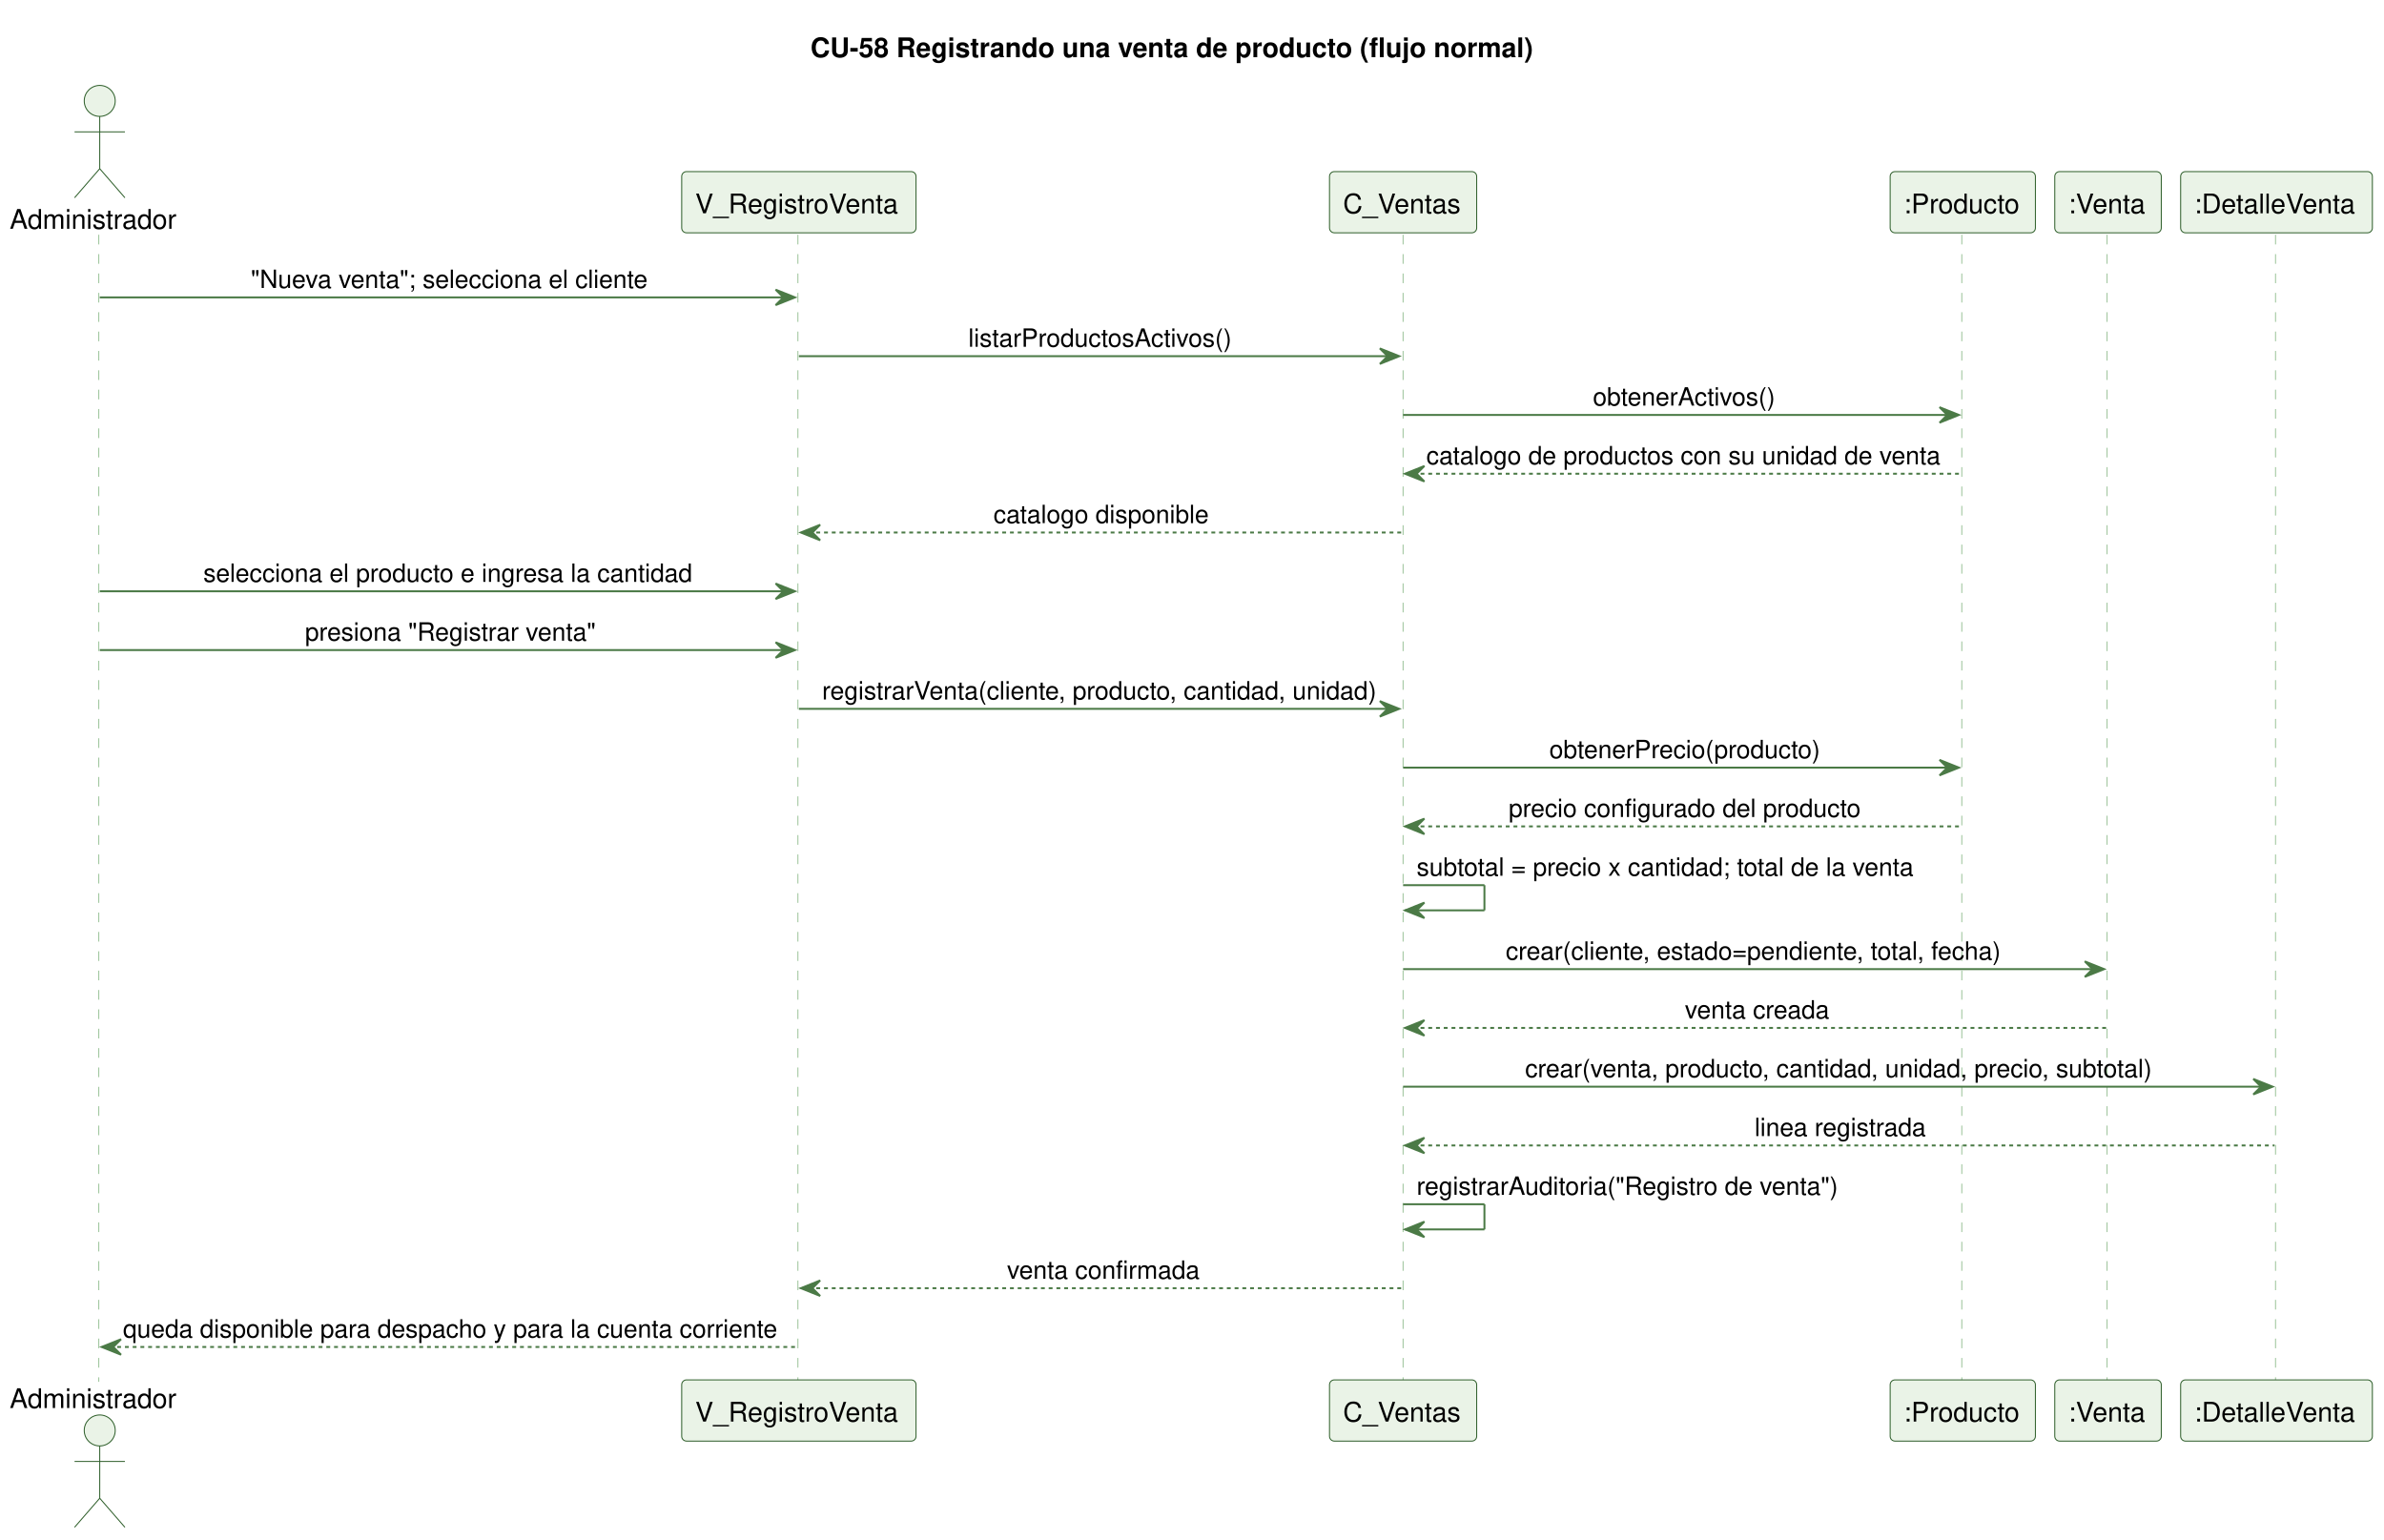
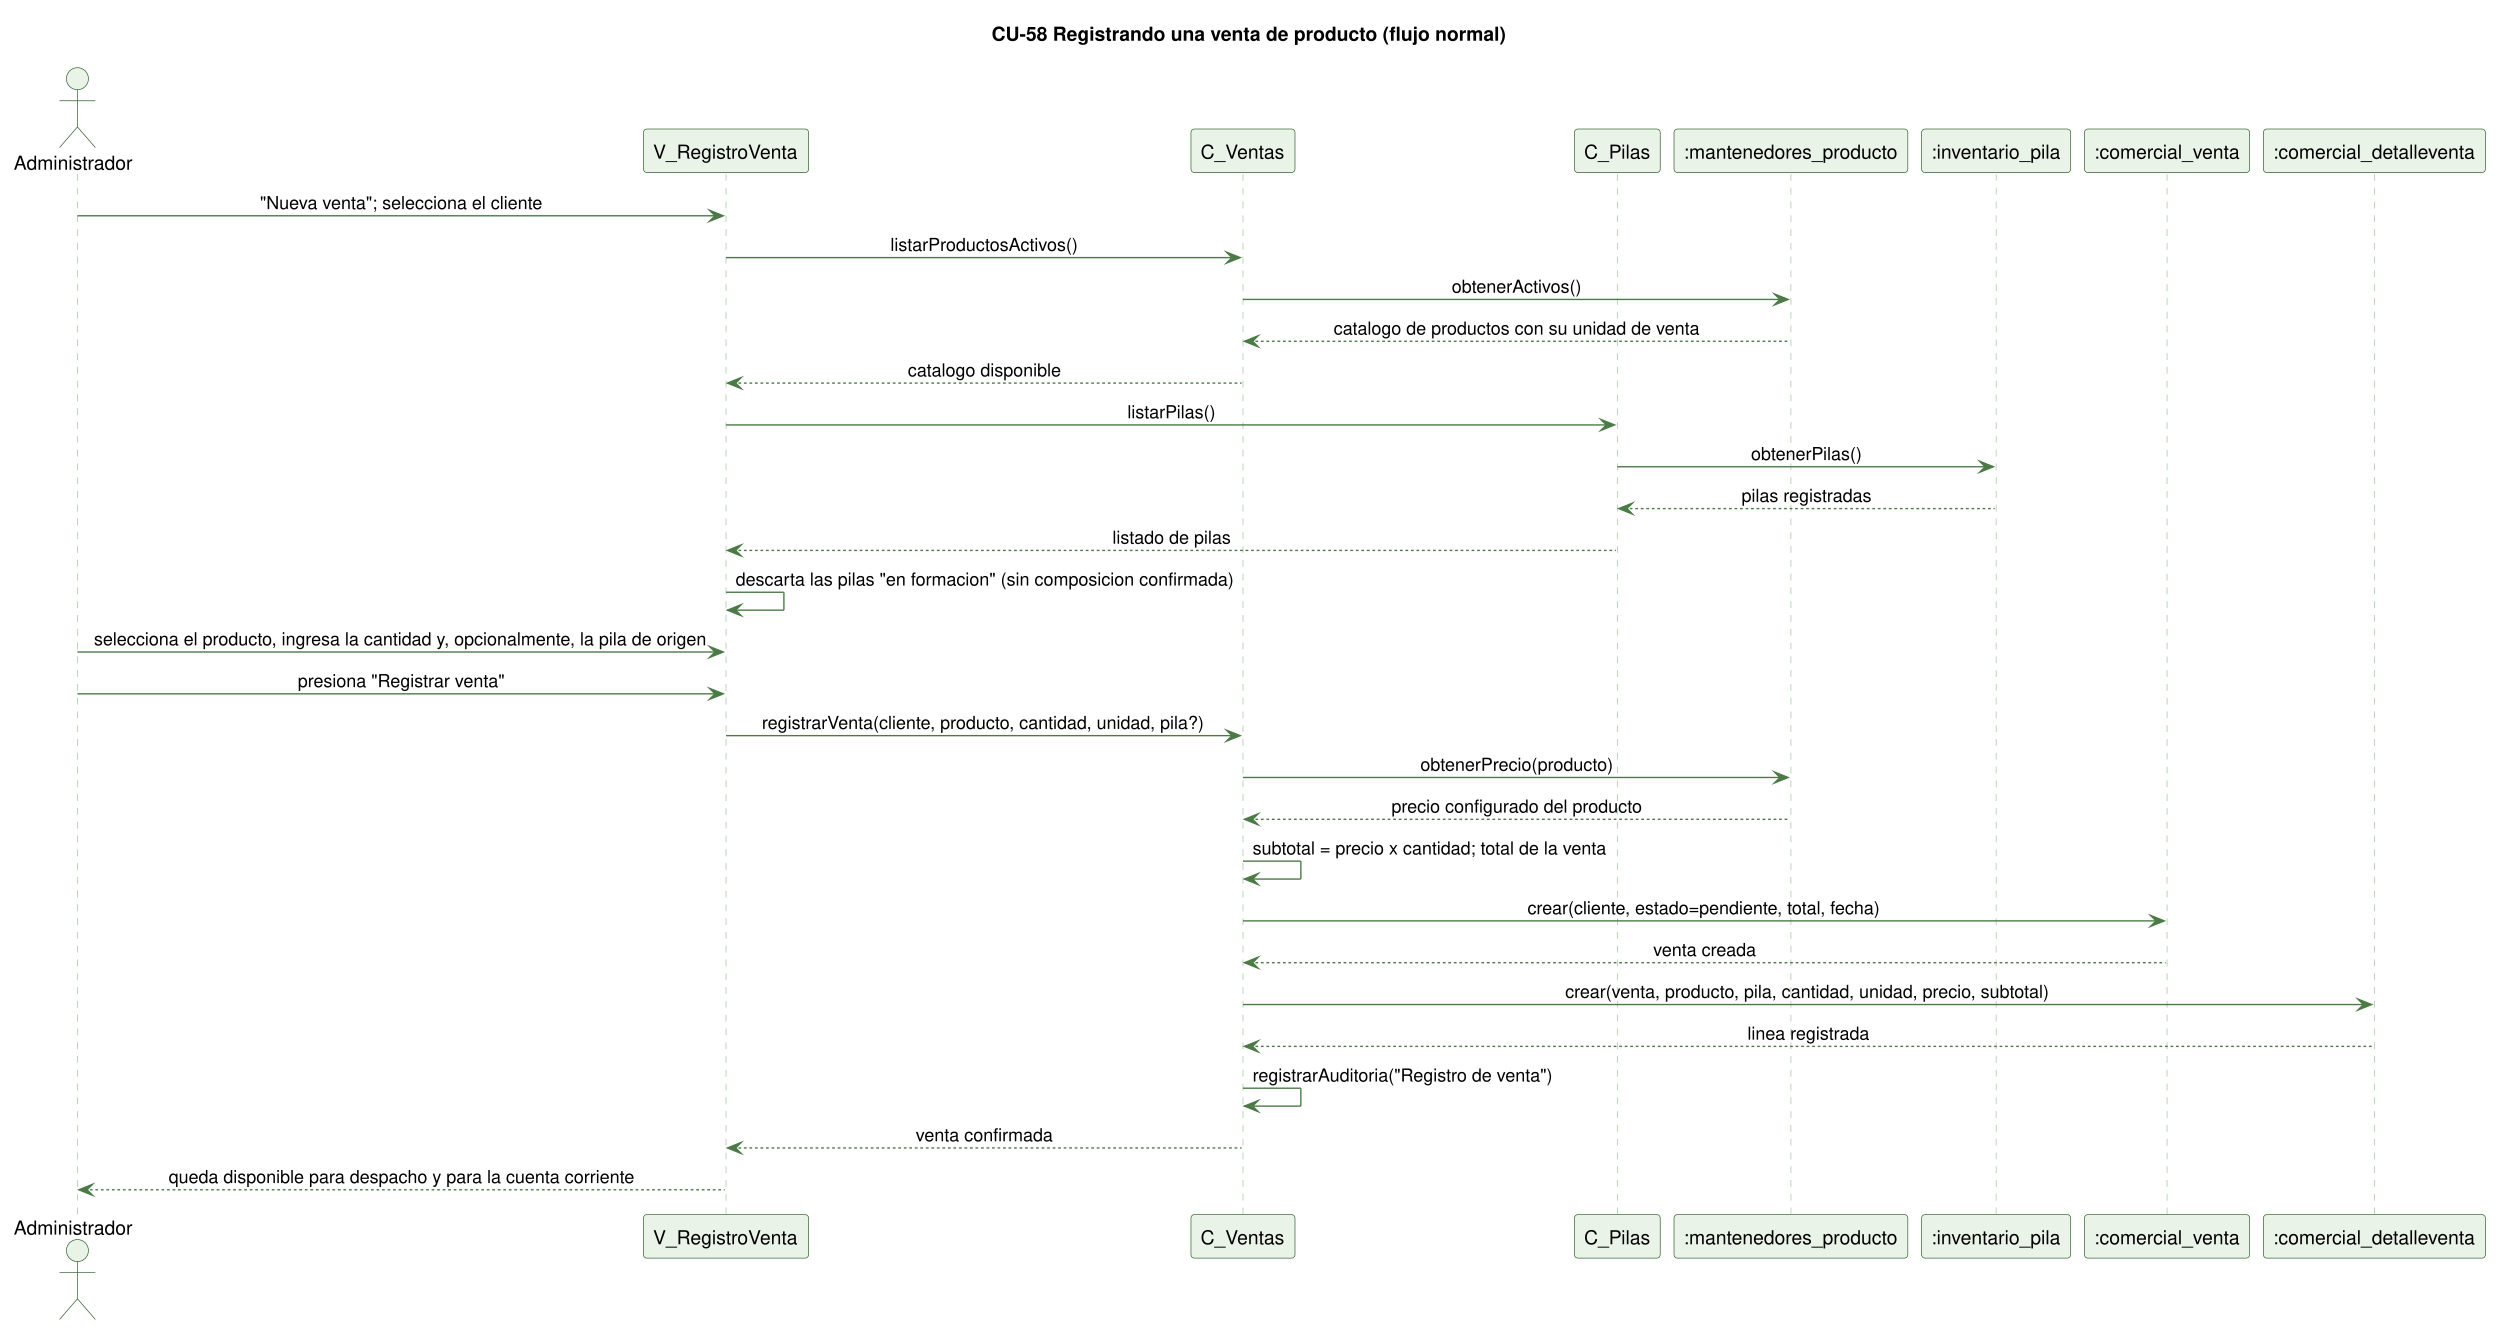
- <svg xmlns="http://www.w3.org/2000/svg" contentStyleType="text/css" height="795px" preserveAspectRatio="none" style="width:1231px;height:795px;background:#FFFFFF;" version="1.1" viewBox="0 0 1231 795" width="1231px" zoomAndPan="magnify">
+ <svg xmlns="http://www.w3.org/2000/svg" version="1.1" data-diagram-type="SEQUENCE" style="width:1814px;height:969px;background:#FFFFFF;" width="1814px" height="969px" viewBox="0 0 1814 969" zoomAndPan="magnify" preserveAspectRatio="none" contentStyleType="text/css">
  <defs />
-   <g>
-     <text fill="#000000" font-family="Helvetica" font-size="14" font-weight="bold" lengthAdjust="spacing" textLength="392" x="418.5" y="29.533">CU-58 Registrando una venta de producto (flujo normal)</text>
-     <line style="stroke:#9CC49A;stroke-width:0.5;stroke-dasharray:5.0,5.0;" x1="51" x2="51" y1="121.219" y2="713.547" />
-     <line style="stroke:#9CC49A;stroke-width:0.5;stroke-dasharray:5.0,5.0;" x1="412" x2="412" y1="121.219" y2="713.547" />
-     <line style="stroke:#9CC49A;stroke-width:0.5;stroke-dasharray:5.0,5.0;" x1="724.5" x2="724.5" y1="121.219" y2="713.547" />
-     <line style="stroke:#9CC49A;stroke-width:0.5;stroke-dasharray:5.0,5.0;" x1="1013" x2="1013" y1="121.219" y2="713.547" />
-     <line style="stroke:#9CC49A;stroke-width:0.5;stroke-dasharray:5.0,5.0;" x1="1088" x2="1088" y1="121.219" y2="713.547" />
-     <line style="stroke:#9CC49A;stroke-width:0.5;stroke-dasharray:5.0,5.0;" x1="1175" x2="1175" y1="121.219" y2="713.547" />
-     <text fill="#000000" font-family="Helvetica" font-size="14" lengthAdjust="spacing" textLength="87" x="5" y="118.143">Administrador</text>
-     <ellipse cx="51.5" cy="52.109" fill="#EAF3E7" rx="8" ry="8" style="stroke:#2E5E2A;stroke-width:0.5;" />
-     <path d="M51.5,60.109 L51.5,87.109 M38.5,68.109 L64.5,68.109 M51.5,87.109 L38.5,102.109 M51.5,87.109 L64.5,102.109 " fill="none" style="stroke:#2E5E2A;stroke-width:0.5;" />
-     <text fill="#000000" font-family="Helvetica" font-size="14" lengthAdjust="spacing" textLength="87" x="5" y="727.08">Administrador</text>
-     <ellipse cx="51.5" cy="738.656" fill="#EAF3E7" rx="8" ry="8" style="stroke:#2E5E2A;stroke-width:0.5;" />
-     <path d="M51.5,746.656 L51.5,773.656 M38.5,754.656 L64.5,754.656 M51.5,773.656 L38.5,788.656 M51.5,773.656 L64.5,788.656 " fill="none" style="stroke:#2E5E2A;stroke-width:0.5;" />
-     <rect fill="#EAF3E7" height="31.609" rx="2.5" ry="2.5" style="stroke:#2E5E2A;stroke-width:0.5;" width="121" x="352" y="88.609" />
-     <text fill="#000000" font-family="Helvetica" font-size="14" lengthAdjust="spacing" textLength="107" x="359" y="110.143">V_RegistroVenta</text>
-     <rect fill="#EAF3E7" height="31.609" rx="2.5" ry="2.5" style="stroke:#2E5E2A;stroke-width:0.5;" width="121" x="352" y="712.547" />
-     <text fill="#000000" font-family="Helvetica" font-size="14" lengthAdjust="spacing" textLength="107" x="359" y="734.08">V_RegistroVenta</text>
-     <rect fill="#EAF3E7" height="31.609" rx="2.5" ry="2.5" style="stroke:#2E5E2A;stroke-width:0.5;" width="76" x="686.5" y="88.609" />
-     <text fill="#000000" font-family="Helvetica" font-size="14" lengthAdjust="spacing" textLength="62" x="693.5" y="110.143">C_Ventas</text>
-     <rect fill="#EAF3E7" height="31.609" rx="2.5" ry="2.5" style="stroke:#2E5E2A;stroke-width:0.5;" width="76" x="686.5" y="712.547" />
-     <text fill="#000000" font-family="Helvetica" font-size="14" lengthAdjust="spacing" textLength="62" x="693.5" y="734.08">C_Ventas</text>
-     <rect fill="#EAF3E7" height="31.609" rx="2.5" ry="2.5" style="stroke:#2E5E2A;stroke-width:0.5;" width="75" x="976" y="88.609" />
-     <text fill="#000000" font-family="Helvetica" font-size="14" lengthAdjust="spacing" textLength="61" x="983" y="110.143">:Producto</text>
-     <rect fill="#EAF3E7" height="31.609" rx="2.5" ry="2.5" style="stroke:#2E5E2A;stroke-width:0.5;" width="75" x="976" y="712.547" />
-     <text fill="#000000" font-family="Helvetica" font-size="14" lengthAdjust="spacing" textLength="61" x="983" y="734.08">:Producto</text>
-     <rect fill="#EAF3E7" height="31.609" rx="2.5" ry="2.5" style="stroke:#2E5E2A;stroke-width:0.5;" width="55" x="1061" y="88.609" />
-     <text fill="#000000" font-family="Helvetica" font-size="14" lengthAdjust="spacing" textLength="41" x="1068" y="110.143">:Venta</text>
-     <rect fill="#EAF3E7" height="31.609" rx="2.5" ry="2.5" style="stroke:#2E5E2A;stroke-width:0.5;" width="55" x="1061" y="712.547" />
-     <text fill="#000000" font-family="Helvetica" font-size="14" lengthAdjust="spacing" textLength="41" x="1068" y="734.08">:Venta</text>
-     <rect fill="#EAF3E7" height="31.609" rx="2.5" ry="2.5" style="stroke:#2E5E2A;stroke-width:0.5;" width="99" x="1126" y="88.609" />
-     <text fill="#000000" font-family="Helvetica" font-size="14" lengthAdjust="spacing" textLength="85" x="1133" y="110.143">:DetalleVenta</text>
-     <rect fill="#EAF3E7" height="31.609" rx="2.5" ry="2.5" style="stroke:#2E5E2A;stroke-width:0.5;" width="99" x="1126" y="712.547" />
-     <text fill="#000000" font-family="Helvetica" font-size="14" lengthAdjust="spacing" textLength="85" x="1133" y="734.08">:DetalleVenta</text>
-     <polygon fill="#4B7A46" points="400.5,149.57,410.5,153.57,400.5,157.57,404.5,153.57" style="stroke:#4B7A46;stroke-width:1.0;" />
-     <line style="stroke:#4B7A46;stroke-width:1.0;" x1="51.5" x2="406.5" y1="153.57" y2="153.57" />
-     <text fill="#000000" font-family="Helvetica" font-size="13" lengthAdjust="spacing" textLength="205" x="129.5" y="148.714">"Nueva venta"; selecciona el cliente</text>
-     <polygon fill="#4B7A46" points="712.5,179.922,722.5,183.922,712.5,187.922,716.5,183.922" style="stroke:#4B7A46;stroke-width:1.0;" />
-     <line style="stroke:#4B7A46;stroke-width:1.0;" x1="412.5" x2="718.5" y1="183.922" y2="183.922" />
-     <text fill="#000000" font-family="Helvetica" font-size="13" lengthAdjust="spacing" textLength="137" x="500" y="179.065">listarProductosActivos()</text>
-     <polygon fill="#4B7A46" points="1001.5,210.273,1011.5,214.273,1001.5,218.273,1005.5,214.273" style="stroke:#4B7A46;stroke-width:1.0;" />
-     <line style="stroke:#4B7A46;stroke-width:1.0;" x1="724.5" x2="1007.5" y1="214.273" y2="214.273" />
-     <text fill="#000000" font-family="Helvetica" font-size="13" lengthAdjust="spacing" textLength="93" x="822.5" y="209.417">obtenerActivos()</text>
-     <polygon fill="#4B7A46" points="735.5,240.625,725.5,244.625,735.5,248.625,731.5,244.625" style="stroke:#4B7A46;stroke-width:1.0;" />
-     <line style="stroke:#4B7A46;stroke-width:1.0;stroke-dasharray:2.0,2.0;" x1="729.5" x2="1012.5" y1="244.625" y2="244.625" />
-     <text fill="#000000" font-family="Helvetica" font-size="13" lengthAdjust="spacing" textLength="265" x="736.5" y="239.769">catalogo de productos con su unidad de venta</text>
-     <polygon fill="#4B7A46" points="423.5,270.977,413.5,274.977,423.5,278.977,419.5,274.977" style="stroke:#4B7A46;stroke-width:1.0;" />
-     <line style="stroke:#4B7A46;stroke-width:1.0;stroke-dasharray:2.0,2.0;" x1="417.5" x2="723.5" y1="274.977" y2="274.977" />
-     <text fill="#000000" font-family="Helvetica" font-size="13" lengthAdjust="spacing" textLength="111" x="513" y="270.12">catalogo disponible</text>
-     <polygon fill="#4B7A46" points="400.5,301.328,410.5,305.328,400.5,309.328,404.5,305.328" style="stroke:#4B7A46;stroke-width:1.0;" />
-     <line style="stroke:#4B7A46;stroke-width:1.0;" x1="51.5" x2="406.5" y1="305.328" y2="305.328" />
-     <text fill="#000000" font-family="Helvetica" font-size="13" lengthAdjust="spacing" textLength="254" x="105" y="300.472">selecciona el producto e ingresa la cantidad</text>
-     <polygon fill="#4B7A46" points="400.5,331.68,410.5,335.68,400.5,339.68,404.5,335.68" style="stroke:#4B7A46;stroke-width:1.0;" />
-     <line style="stroke:#4B7A46;stroke-width:1.0;" x1="51.5" x2="406.5" y1="335.68" y2="335.68" />
-     <text fill="#000000" font-family="Helvetica" font-size="13" lengthAdjust="spacing" textLength="149" x="157.5" y="330.823">presiona "Registrar venta"</text>
-     <polygon fill="#4B7A46" points="712.5,362.031,722.5,366.031,712.5,370.031,716.5,366.031" style="stroke:#4B7A46;stroke-width:1.0;" />
-     <line style="stroke:#4B7A46;stroke-width:1.0;" x1="412.5" x2="718.5" y1="366.031" y2="366.031" />
-     <text fill="#000000" font-family="Helvetica" font-size="13" lengthAdjust="spacing" textLength="288" x="424.5" y="361.175">registrarVenta(cliente, producto, cantidad, unidad)</text>
-     <polygon fill="#4B7A46" points="1001.5,392.383,1011.5,396.383,1001.5,400.383,1005.5,396.383" style="stroke:#4B7A46;stroke-width:1.0;" />
-     <line style="stroke:#4B7A46;stroke-width:1.0;" x1="724.5" x2="1007.5" y1="396.383" y2="396.383" />
-     <text fill="#000000" font-family="Helvetica" font-size="13" lengthAdjust="spacing" textLength="138" x="800" y="391.526">obtenerPrecio(producto)</text>
-     <polygon fill="#4B7A46" points="735.5,422.734,725.5,426.734,735.5,430.734,731.5,426.734" style="stroke:#4B7A46;stroke-width:1.0;" />
-     <line style="stroke:#4B7A46;stroke-width:1.0;stroke-dasharray:2.0,2.0;" x1="729.5" x2="1012.5" y1="426.734" y2="426.734" />
-     <text fill="#000000" font-family="Helvetica" font-size="13" lengthAdjust="spacing" textLength="180" x="779" y="421.878">precio configurado del producto</text>
-     <line style="stroke:#4B7A46;stroke-width:1.0;" x1="724.5" x2="766.5" y1="457.086" y2="457.086" />
-     <line style="stroke:#4B7A46;stroke-width:1.0;" x1="766.5" x2="766.5" y1="457.086" y2="470.086" />
-     <line style="stroke:#4B7A46;stroke-width:1.0;" x1="725.5" x2="766.5" y1="470.086" y2="470.086" />
-     <polygon fill="#4B7A46" points="735.5,466.086,725.5,470.086,735.5,474.086,731.5,470.086" style="stroke:#4B7A46;stroke-width:1.0;" />
-     <text fill="#000000" font-family="Helvetica" font-size="13" lengthAdjust="spacing" textLength="260" x="731.5" y="452.229">subtotal = precio x cantidad; total de la venta</text>
-     <polygon fill="#4B7A46" points="1076.5,496.438,1086.5,500.438,1076.5,504.438,1080.5,500.438" style="stroke:#4B7A46;stroke-width:1.0;" />
-     <line style="stroke:#4B7A46;stroke-width:1.0;" x1="724.5" x2="1082.5" y1="500.438" y2="500.438" />
-     <text fill="#000000" font-family="Helvetica" font-size="13" lengthAdjust="spacing" textLength="258" x="777.5" y="495.581">crear(cliente, estado=pendiente, total, fecha)</text>
-     <polygon fill="#4B7A46" points="735.5,526.789,725.5,530.789,735.5,534.789,731.5,530.789" style="stroke:#4B7A46;stroke-width:1.0;" />
-     <line style="stroke:#4B7A46;stroke-width:1.0;stroke-dasharray:2.0,2.0;" x1="729.5" x2="1087.5" y1="530.789" y2="530.789" />
-     <text fill="#000000" font-family="Helvetica" font-size="13" lengthAdjust="spacing" textLength="73" x="870" y="525.933">venta creada</text>
-     <polygon fill="#4B7A46" points="1163.5,557.141,1173.5,561.141,1163.5,565.141,1167.5,561.141" style="stroke:#4B7A46;stroke-width:1.0;" />
-     <line style="stroke:#4B7A46;stroke-width:1.0;" x1="724.5" x2="1169.5" y1="561.141" y2="561.141" />
-     <text fill="#000000" font-family="Helvetica" font-size="13" lengthAdjust="spacing" textLength="325" x="787.5" y="556.284">crear(venta, producto, cantidad, unidad, precio, subtotal)</text>
-     <polygon fill="#4B7A46" points="735.5,587.492,725.5,591.492,735.5,595.492,731.5,591.492" style="stroke:#4B7A46;stroke-width:1.0;" />
-     <line style="stroke:#4B7A46;stroke-width:1.0;stroke-dasharray:2.0,2.0;" x1="729.5" x2="1174.5" y1="591.492" y2="591.492" />
-     <text fill="#000000" font-family="Helvetica" font-size="13" lengthAdjust="spacing" textLength="88" x="906" y="586.636">linea registrada</text>
-     <line style="stroke:#4B7A46;stroke-width:1.0;" x1="724.5" x2="766.5" y1="621.844" y2="621.844" />
-     <line style="stroke:#4B7A46;stroke-width:1.0;" x1="766.5" x2="766.5" y1="621.844" y2="634.844" />
-     <line style="stroke:#4B7A46;stroke-width:1.0;" x1="725.5" x2="766.5" y1="634.844" y2="634.844" />
-     <polygon fill="#4B7A46" points="735.5,630.844,725.5,634.844,735.5,638.844,731.5,634.844" style="stroke:#4B7A46;stroke-width:1.0;" />
-     <text fill="#000000" font-family="Helvetica" font-size="13" lengthAdjust="spacing" textLength="216" x="731.5" y="616.987">registrarAuditoria("Registro de venta")</text>
-     <polygon fill="#4B7A46" points="423.5,661.195,413.5,665.195,423.5,669.195,419.5,665.195" style="stroke:#4B7A46;stroke-width:1.0;" />
-     <line style="stroke:#4B7A46;stroke-width:1.0;stroke-dasharray:2.0,2.0;" x1="417.5" x2="723.5" y1="665.195" y2="665.195" />
-     <text fill="#000000" font-family="Helvetica" font-size="13" lengthAdjust="spacing" textLength="97" x="520" y="660.339">venta confirmada</text>
-     <polygon fill="#4B7A46" points="62.5,691.547,52.5,695.547,62.5,699.547,58.5,695.547" style="stroke:#4B7A46;stroke-width:1.0;" />
-     <line style="stroke:#4B7A46;stroke-width:1.0;stroke-dasharray:2.0,2.0;" x1="56.5" x2="411.5" y1="695.547" y2="695.547" />
-     <text fill="#000000" font-family="Helvetica" font-size="13" lengthAdjust="spacing" textLength="337" x="63.5" y="690.69">queda disponible para despacho y para la cuenta corriente</text>
+   <g font-family="sans-serif" lengthAdjust="spacing">
+     <g class="title" data-source-line="13">
+       <text x="719.523" y="29.533" fill="#000" font-size="14" textLength="373.358" font-weight="700" font-family="Helvetica">CU-58 Registrando una venta de producto (flujo normal)</text>
+     </g>
+     <g>
+       <rect x="52.683" y="126.219" width="8" height="755.086" fill="#000" fill-opacity="0" />
+       <line x1="56.183" y1="126.219" x2="56.183" y2="881.305" style="stroke:#9CC49A;stroke-width:0.5;stroke-dasharray:5,5;" />
+     </g>
+     <g>
+       <rect x="523.297" y="126.219" width="8" height="755.086" fill="#000" fill-opacity="0" />
+       <line x1="526.797" y1="126.219" x2="526.797" y2="881.305" style="stroke:#9CC49A;stroke-width:0.5;stroke-dasharray:5,5;" />
+     </g>
+     <g>
+       <rect x="898.403" y="126.219" width="8" height="755.086" fill="#000" fill-opacity="0" />
+       <line x1="901.903" y1="126.219" x2="901.903" y2="881.305" style="stroke:#9CC49A;stroke-width:0.5;stroke-dasharray:5,5;" />
+     </g>
+     <g>
+       <rect x="1170.042" y="126.219" width="8" height="755.086" fill="#000" fill-opacity="0" />
+       <line x1="1173.542" y1="126.219" x2="1173.542" y2="881.305" style="stroke:#9CC49A;stroke-width:0.5;stroke-dasharray:5,5;" />
+     </g>
+     <g>
+       <rect x="1295.993" y="126.219" width="8" height="755.086" fill="#000" fill-opacity="0" />
+       <line x1="1299.493" y1="126.219" x2="1299.493" y2="881.305" style="stroke:#9CC49A;stroke-width:0.5;stroke-dasharray:5,5;" />
+     </g>
+     <g>
+       <rect x="1444.909" y="126.219" width="8" height="755.086" fill="#000" fill-opacity="0" />
+       <line x1="1448.409" y1="126.219" x2="1448.409" y2="881.305" style="stroke:#9CC49A;stroke-width:0.5;stroke-dasharray:5,5;" />
+     </g>
+     <g>
+       <rect x="1568.909" y="126.219" width="8" height="755.086" fill="#000" fill-opacity="0" />
+       <line x1="1572.409" y1="126.219" x2="1572.409" y2="881.305" style="stroke:#9CC49A;stroke-width:0.5;stroke-dasharray:5,5;" />
+     </g>
+     <g>
+       <rect x="1719.363" y="126.219" width="8" height="755.086" fill="#000" fill-opacity="0" />
+       <line x1="1722.863" y1="126.219" x2="1722.863" y2="881.305" style="stroke:#9CC49A;stroke-width:0.5;stroke-dasharray:5,5;" />
+     </g>
+     <text x="10" y="123.143" fill="#000" font-size="14" textLength="86.365" font-family="Helvetica">Administrador</text>
+     <ellipse cx="56.183" cy="57.109" rx="8" ry="8" fill="#EAF3E7" style="stroke:#2E5E2A;stroke-width:0.5;" />
+     <path d="M56.183,65.109 L56.183,92.109 M43.183,73.109 L69.183,73.109 M56.183,92.109 L43.183,107.109 M56.183,92.109 L69.183,107.109" style="stroke:#2E5E2A;stroke-width:0.5;" fill="none" />
+     <rect x="466.877" y="93.609" width="119.841" height="31.609" fill="#EAF3E7" style="stroke:#2E5E2A;stroke-width:0.5;" rx="2.5" ry="2.5" />
+     <text x="473.877" y="115.143" fill="#000" font-size="14" textLength="105.841" font-family="Helvetica">V_RegistroVenta</text>
+     <rect x="864.162" y="93.609" width="75.482" height="31.609" fill="#EAF3E7" style="stroke:#2E5E2A;stroke-width:0.5;" rx="2.5" ry="2.5" />
+     <text x="871.162" y="115.143" fill="#000" font-size="14" textLength="61.482" font-family="Helvetica">C_Ventas</text>
+     <rect x="1142.421" y="93.609" width="62.241" height="31.609" fill="#EAF3E7" style="stroke:#2E5E2A;stroke-width:0.5;" rx="2.5" ry="2.5" />
+     <text x="1149.421" y="115.143" fill="#000" font-size="14" textLength="48.241" font-family="Helvetica">C_Pilas</text>
+     <rect x="1214.662" y="93.609" width="169.661" height="31.609" fill="#EAF3E7" style="stroke:#2E5E2A;stroke-width:0.5;" rx="2.5" ry="2.5" />
+     <text x="1221.662" y="115.143" fill="#000" font-size="14" textLength="155.661" font-family="Helvetica">:mantenedores_producto</text>
+     <rect x="1394.323" y="93.609" width="108.172" height="31.609" fill="#EAF3E7" style="stroke:#2E5E2A;stroke-width:0.5;" rx="2.5" ry="2.5" />
+     <text x="1401.323" y="115.143" fill="#000" font-size="14" textLength="94.172" font-family="Helvetica">:inventario_pila</text>
+     <rect x="1512.495" y="93.609" width="119.827" height="31.609" fill="#EAF3E7" style="stroke:#2E5E2A;stroke-width:0.5;" rx="2.5" ry="2.5" />
+     <text x="1519.495" y="115.143" fill="#000" font-size="14" textLength="105.827" font-family="Helvetica">:comercial_venta</text>
+     <rect x="1642.322" y="93.609" width="161.082" height="31.609" fill="#EAF3E7" style="stroke:#2E5E2A;stroke-width:0.5;" rx="2.5" ry="2.5" />
+     <text x="1649.322" y="115.143" fill="#000" font-size="14" textLength="147.082" font-family="Helvetica">:comercial_detalleventa</text>
+     <text x="10" y="895.838" fill="#000" font-size="14" textLength="86.365" font-family="Helvetica">Administrador</text>
+     <ellipse cx="56.183" cy="907.414" rx="8" ry="8" fill="#EAF3E7" style="stroke:#2E5E2A;stroke-width:0.5;" />
+     <path d="M56.183,915.414 L56.183,942.414 M43.183,923.414 L69.183,923.414 M56.183,942.414 L43.183,957.414 M56.183,942.414 L69.183,957.414" style="stroke:#2E5E2A;stroke-width:0.5;" fill="none" />
+     <rect x="466.877" y="881.305" width="119.841" height="31.609" fill="#EAF3E7" style="stroke:#2E5E2A;stroke-width:0.5;" rx="2.5" ry="2.5" />
+     <text x="473.877" y="902.838" fill="#000" font-size="14" textLength="105.841" font-family="Helvetica">V_RegistroVenta</text>
+     <rect x="864.162" y="881.305" width="75.482" height="31.609" fill="#EAF3E7" style="stroke:#2E5E2A;stroke-width:0.5;" rx="2.5" ry="2.5" />
+     <text x="871.162" y="902.838" fill="#000" font-size="14" textLength="61.482" font-family="Helvetica">C_Ventas</text>
+     <rect x="1142.421" y="881.305" width="62.241" height="31.609" fill="#EAF3E7" style="stroke:#2E5E2A;stroke-width:0.5;" rx="2.5" ry="2.5" />
+     <text x="1149.421" y="902.838" fill="#000" font-size="14" textLength="48.241" font-family="Helvetica">C_Pilas</text>
+     <rect x="1214.662" y="881.305" width="169.661" height="31.609" fill="#EAF3E7" style="stroke:#2E5E2A;stroke-width:0.5;" rx="2.5" ry="2.5" />
+     <text x="1221.662" y="902.838" fill="#000" font-size="14" textLength="155.661" font-family="Helvetica">:mantenedores_producto</text>
+     <rect x="1394.323" y="881.305" width="108.172" height="31.609" fill="#EAF3E7" style="stroke:#2E5E2A;stroke-width:0.5;" rx="2.5" ry="2.5" />
+     <text x="1401.323" y="902.838" fill="#000" font-size="14" textLength="94.172" font-family="Helvetica">:inventario_pila</text>
+     <rect x="1512.495" y="881.305" width="119.827" height="31.609" fill="#EAF3E7" style="stroke:#2E5E2A;stroke-width:0.5;" rx="2.5" ry="2.5" />
+     <text x="1519.495" y="902.838" fill="#000" font-size="14" textLength="105.827" font-family="Helvetica">:comercial_venta</text>
+     <rect x="1642.322" y="881.305" width="161.082" height="31.609" fill="#EAF3E7" style="stroke:#2E5E2A;stroke-width:0.5;" rx="2.5" ry="2.5" />
+     <text x="1649.322" y="902.838" fill="#000" font-size="14" textLength="147.082" font-family="Helvetica">:comercial_detalleventa</text>
+     <polygon points="514.797,152.57,524.797,156.57,514.797,160.57,518.797,156.57" fill="#4B7A46" style="stroke:#4B7A46;stroke-width:1;stroke-linejoin:miter;stroke-miterlimit:10;" />
+     <line x1="56.183" y1="156.57" x2="520.797" y2="156.57" style="stroke:#4B7A46;stroke-width:1;" />
+     <text x="188.594" y="151.714" fill="#000" font-size="13" textLength="205.791" font-family="Helvetica">"Nueva venta"; selecciona el cliente</text>
+     <polygon points="889.903,182.922,899.903,186.922,889.903,190.922,893.903,186.922" fill="#4B7A46" style="stroke:#4B7A46;stroke-width:1;stroke-linejoin:miter;stroke-miterlimit:10;" />
+     <line x1="526.797" y1="186.922" x2="895.903" y2="186.922" style="stroke:#4B7A46;stroke-width:1;" />
+     <text x="646.081" y="182.065" fill="#000" font-size="13" textLength="136.538" font-family="Helvetica">listarProductosActivos()</text>
+     <polygon points="1287.493,213.273,1297.493,217.273,1287.493,221.273,1291.493,217.273" fill="#4B7A46" style="stroke:#4B7A46;stroke-width:1;stroke-linejoin:miter;stroke-miterlimit:10;" />
+     <line x1="901.903" y1="217.273" x2="1293.493" y2="217.273" style="stroke:#4B7A46;stroke-width:1;" />
+     <text x="1053.373" y="212.417" fill="#000" font-size="13" textLength="94.65" font-family="Helvetica">obtenerActivos()</text>
+     <polygon points="912.903,243.625,902.903,247.625,912.903,251.625,908.903,247.625" fill="#4B7A46" style="stroke:#4B7A46;stroke-width:1;stroke-linejoin:miter;stroke-miterlimit:10;" />
+     <line x1="906.903" y1="247.625" x2="1298.493" y2="247.625" style="stroke:#4B7A46;stroke-width:1;stroke-dasharray:2,2;" />
+     <text x="967.711" y="242.769" fill="#000" font-size="13" textLength="265.973" font-family="Helvetica">catalogo de productos con su unidad de venta</text>
+     <polygon points="537.797,273.977,527.797,277.977,537.797,281.977,533.797,277.977" fill="#4B7A46" style="stroke:#4B7A46;stroke-width:1;stroke-linejoin:miter;stroke-miterlimit:10;" />
+     <line x1="531.797" y1="277.977" x2="900.903" y2="277.977" style="stroke:#4B7A46;stroke-width:1;stroke-dasharray:2,2;" />
+     <text x="658.697" y="273.12" fill="#000" font-size="13" textLength="111.306" font-family="Helvetica">catalogo disponible</text>
+     <polygon points="1161.542,304.328,1171.542,308.328,1161.542,312.328,1165.542,308.328" fill="#4B7A46" style="stroke:#4B7A46;stroke-width:1;stroke-linejoin:miter;stroke-miterlimit:10;" />
+     <line x1="526.797" y1="308.328" x2="1167.542" y2="308.328" style="stroke:#4B7A46;stroke-width:1;" />
+     <text x="818.028" y="303.472" fill="#000" font-size="13" textLength="64.283" font-family="Helvetica">listarPilas()</text>
+     <polygon points="1436.409,334.68,1446.409,338.68,1436.409,342.68,1440.409,338.68" fill="#4B7A46" style="stroke:#4B7A46;stroke-width:1;stroke-linejoin:miter;stroke-miterlimit:10;" />
+     <line x1="1173.542" y1="338.68" x2="1442.409" y2="338.68" style="stroke:#4B7A46;stroke-width:1;" />
+     <text x="1270.512" y="333.823" fill="#000" font-size="13" textLength="80.926" font-family="Helvetica">obtenerPilas()</text>
+     <polygon points="1184.542,365.031,1174.542,369.031,1184.542,373.031,1180.542,369.031" fill="#4B7A46" style="stroke:#4B7A46;stroke-width:1;stroke-linejoin:miter;stroke-miterlimit:10;" />
+     <line x1="1178.542" y1="369.031" x2="1447.409" y2="369.031" style="stroke:#4B7A46;stroke-width:1;stroke-dasharray:2,2;" />
+     <text x="1263.647" y="364.175" fill="#000" font-size="13" textLength="94.656" font-family="Helvetica">pilas registradas</text>
+     <polygon points="537.797,395.383,527.797,399.383,537.797,403.383,533.797,399.383" fill="#4B7A46" style="stroke:#4B7A46;stroke-width:1;stroke-linejoin:miter;stroke-miterlimit:10;" />
+     <line x1="531.797" y1="399.383" x2="1172.542" y2="399.383" style="stroke:#4B7A46;stroke-width:1;stroke-dasharray:2,2;" />
+     <text x="807.17" y="394.526" fill="#000" font-size="13" textLength="85.998" font-family="Helvetica">listado de pilas</text>
+     <line x1="526.797" y1="429.734" x2="568.797" y2="429.734" style="stroke:#4B7A46;stroke-width:1;" />
+     <line x1="568.797" y1="429.734" x2="568.797" y2="442.734" style="stroke:#4B7A46;stroke-width:1;" />
+     <line x1="527.797" y1="442.734" x2="568.797" y2="442.734" style="stroke:#4B7A46;stroke-width:1;" />
+     <polygon points="537.797,438.734,527.797,442.734,537.797,446.734,533.797,442.734" fill="#4B7A46" style="stroke:#4B7A46;stroke-width:1;stroke-linejoin:miter;stroke-miterlimit:10;" />
+     <text x="533.797" y="424.878" fill="#000" font-size="13" textLength="361.105" font-family="Helvetica">descarta las pilas "en formacion" (sin composicion confirmada)</text>
+     <polygon points="514.797,469.086,524.797,473.086,514.797,477.086,518.797,473.086" fill="#4B7A46" style="stroke:#4B7A46;stroke-width:1;stroke-linejoin:miter;stroke-miterlimit:10;" />
+     <line x1="56.183" y1="473.086" x2="520.797" y2="473.086" style="stroke:#4B7A46;stroke-width:1;" />
+     <text x="68.183" y="468.229" fill="#000" font-size="13" textLength="446.615" font-family="Helvetica">selecciona el producto, ingresa la cantidad y, opcionalmente, la pila de origen</text>
+     <polygon points="514.797,499.438,524.797,503.438,514.797,507.438,518.797,503.438" fill="#4B7A46" style="stroke:#4B7A46;stroke-width:1;stroke-linejoin:miter;stroke-miterlimit:10;" />
+     <line x1="56.183" y1="503.438" x2="520.797" y2="503.438" style="stroke:#4B7A46;stroke-width:1;" />
+     <text x="216.061" y="498.581" fill="#000" font-size="13" textLength="150.858" font-family="Helvetica">presiona "Registrar venta"</text>
+     <polygon points="889.903,529.789,899.903,533.789,889.903,537.789,893.903,533.789" fill="#4B7A46" style="stroke:#4B7A46;stroke-width:1;stroke-linejoin:miter;stroke-miterlimit:10;" />
+     <line x1="526.797" y1="533.789" x2="895.903" y2="533.789" style="stroke:#4B7A46;stroke-width:1;" />
+     <text x="552.837" y="528.933" fill="#000" font-size="13" textLength="323.026" font-family="Helvetica">registrarVenta(cliente, producto, cantidad, unidad, pila?)</text>
+     <polygon points="1287.493,560.141,1297.493,564.141,1287.493,568.141,1291.493,564.141" fill="#4B7A46" style="stroke:#4B7A46;stroke-width:1;stroke-linejoin:miter;stroke-miterlimit:10;" />
+     <line x1="901.903" y1="564.141" x2="1293.493" y2="564.141" style="stroke:#4B7A46;stroke-width:1;" />
+     <text x="1030.604" y="559.284" fill="#000" font-size="13" textLength="140.188" font-family="Helvetica">obtenerPrecio(producto)</text>
+     <polygon points="912.903,590.492,902.903,594.492,912.903,598.492,908.903,594.492" fill="#4B7A46" style="stroke:#4B7A46;stroke-width:1;stroke-linejoin:miter;stroke-miterlimit:10;" />
+     <line x1="906.903" y1="594.492" x2="1298.493" y2="594.492" style="stroke:#4B7A46;stroke-width:1;stroke-dasharray:2,2;" />
+     <text x="1009.637" y="589.636" fill="#000" font-size="13" textLength="182.121" font-family="Helvetica">precio configurado del producto</text>
+     <line x1="901.903" y1="624.844" x2="943.903" y2="624.844" style="stroke:#4B7A46;stroke-width:1;" />
+     <line x1="943.903" y1="624.844" x2="943.903" y2="637.844" style="stroke:#4B7A46;stroke-width:1;" />
+     <line x1="902.903" y1="637.844" x2="943.903" y2="637.844" style="stroke:#4B7A46;stroke-width:1;" />
+     <polygon points="912.903,633.844,902.903,637.844,912.903,641.844,908.903,637.844" fill="#4B7A46" style="stroke:#4B7A46;stroke-width:1;stroke-linejoin:miter;stroke-miterlimit:10;" />
+     <text x="908.903" y="619.987" fill="#000" font-size="13" textLength="257.639" font-family="Helvetica">subtotal = precio x cantidad; total de la venta</text>
+     <polygon points="1560.409,664.195,1570.409,668.195,1560.409,672.195,1564.409,668.195" fill="#4B7A46" style="stroke:#4B7A46;stroke-width:1;stroke-linejoin:miter;stroke-miterlimit:10;" />
+     <line x1="901.903" y1="668.195" x2="1566.409" y2="668.195" style="stroke:#4B7A46;stroke-width:1;" />
+     <text x="1108.34" y="663.339" fill="#000" font-size="13" textLength="257.632" font-family="Helvetica">crear(cliente, estado=pendiente, total, fecha)</text>
+     <polygon points="912.903,694.547,902.903,698.547,912.903,702.547,908.903,698.547" fill="#4B7A46" style="stroke:#4B7A46;stroke-width:1;stroke-linejoin:miter;stroke-miterlimit:10;" />
+     <line x1="906.903" y1="698.547" x2="1571.409" y2="698.547" style="stroke:#4B7A46;stroke-width:1;stroke-dasharray:2,2;" />
+     <text x="1199.574" y="693.69" fill="#000" font-size="13" textLength="75.163" font-family="Helvetica">venta creada</text>
+     <polygon points="1710.863,724.898,1720.863,728.898,1710.863,732.898,1714.863,728.898" fill="#4B7A46" style="stroke:#4B7A46;stroke-width:1;stroke-linejoin:miter;stroke-miterlimit:10;" />
+     <line x1="901.903" y1="728.898" x2="1716.863" y2="728.898" style="stroke:#4B7A46;stroke-width:1;" />
+     <text x="1135.696" y="724.042" fill="#000" font-size="13" textLength="353.374" font-family="Helvetica">crear(venta, producto, pila, cantidad, unidad, precio, subtotal)</text>
+     <polygon points="912.903,755.25,902.903,759.25,912.903,763.25,908.903,759.25" fill="#4B7A46" style="stroke:#4B7A46;stroke-width:1;stroke-linejoin:miter;stroke-miterlimit:10;" />
+     <line x1="906.903" y1="759.25" x2="1721.863" y2="759.25" style="stroke:#4B7A46;stroke-width:1;stroke-dasharray:2,2;" />
+     <text x="1267.94" y="754.394" fill="#000" font-size="13" textLength="88.886" font-family="Helvetica">linea registrada</text>
+     <line x1="901.903" y1="789.602" x2="943.903" y2="789.602" style="stroke:#4B7A46;stroke-width:1;" />
+     <line x1="943.903" y1="789.602" x2="943.903" y2="802.602" style="stroke:#4B7A46;stroke-width:1;" />
+     <line x1="902.903" y1="802.602" x2="943.903" y2="802.602" style="stroke:#4B7A46;stroke-width:1;" />
+     <polygon points="912.903,798.602,902.903,802.602,912.903,806.602,908.903,802.602" fill="#4B7A46" style="stroke:#4B7A46;stroke-width:1;stroke-linejoin:miter;stroke-miterlimit:10;" />
+     <text x="908.903" y="784.745" fill="#000" font-size="13" textLength="218.766" font-family="Helvetica">registrarAuditoria("Registro de venta")</text>
+     <polygon points="537.797,828.953,527.797,832.953,537.797,836.953,533.797,832.953" fill="#4B7A46" style="stroke:#4B7A46;stroke-width:1;stroke-linejoin:miter;stroke-miterlimit:10;" />
+     <line x1="531.797" y1="832.953" x2="900.903" y2="832.953" style="stroke:#4B7A46;stroke-width:1;stroke-dasharray:2,2;" />
+     <text x="664.489" y="828.097" fill="#000" font-size="13" textLength="99.722" font-family="Helvetica">venta confirmada</text>
+     <polygon points="67.183,859.305,57.183,863.305,67.183,867.305,63.183,863.305" fill="#4B7A46" style="stroke:#4B7A46;stroke-width:1;stroke-linejoin:miter;stroke-miterlimit:10;" />
+     <line x1="61.183" y1="863.305" x2="525.797" y2="863.305" style="stroke:#4B7A46;stroke-width:1;stroke-dasharray:2,2;" />
+     <text x="122.373" y="858.448" fill="#000" font-size="13" textLength="338.235" font-family="Helvetica">queda disponible para despacho y para la cuenta corriente</text>
  </g>
</svg>
